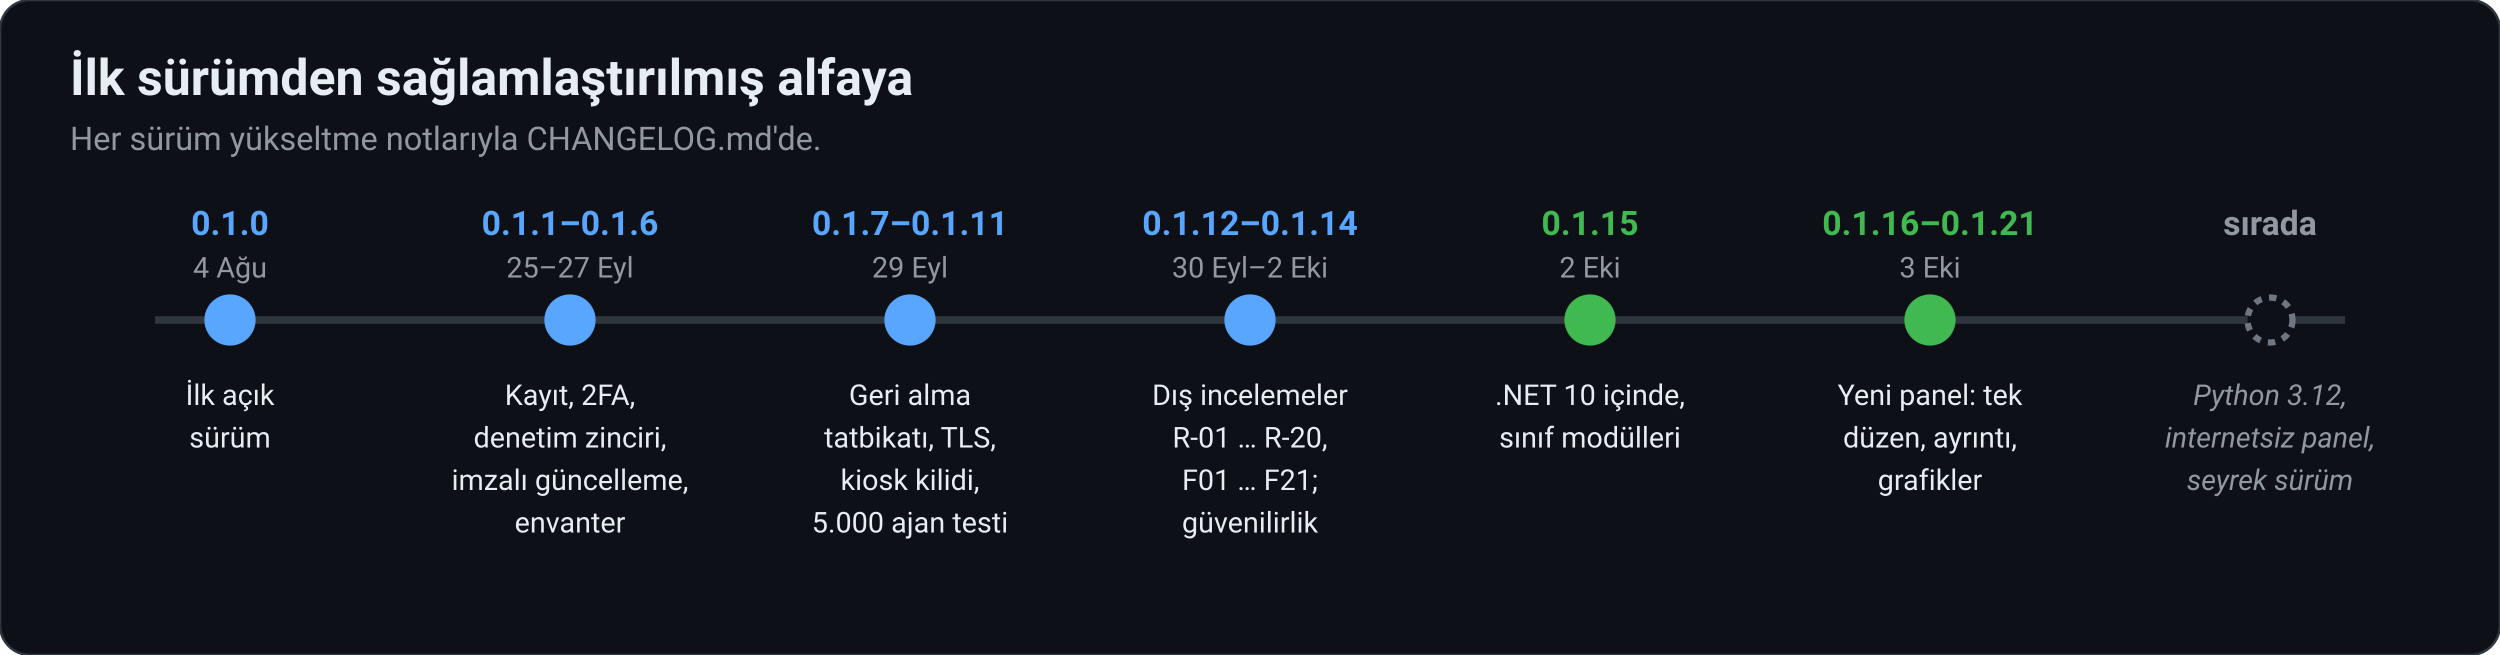
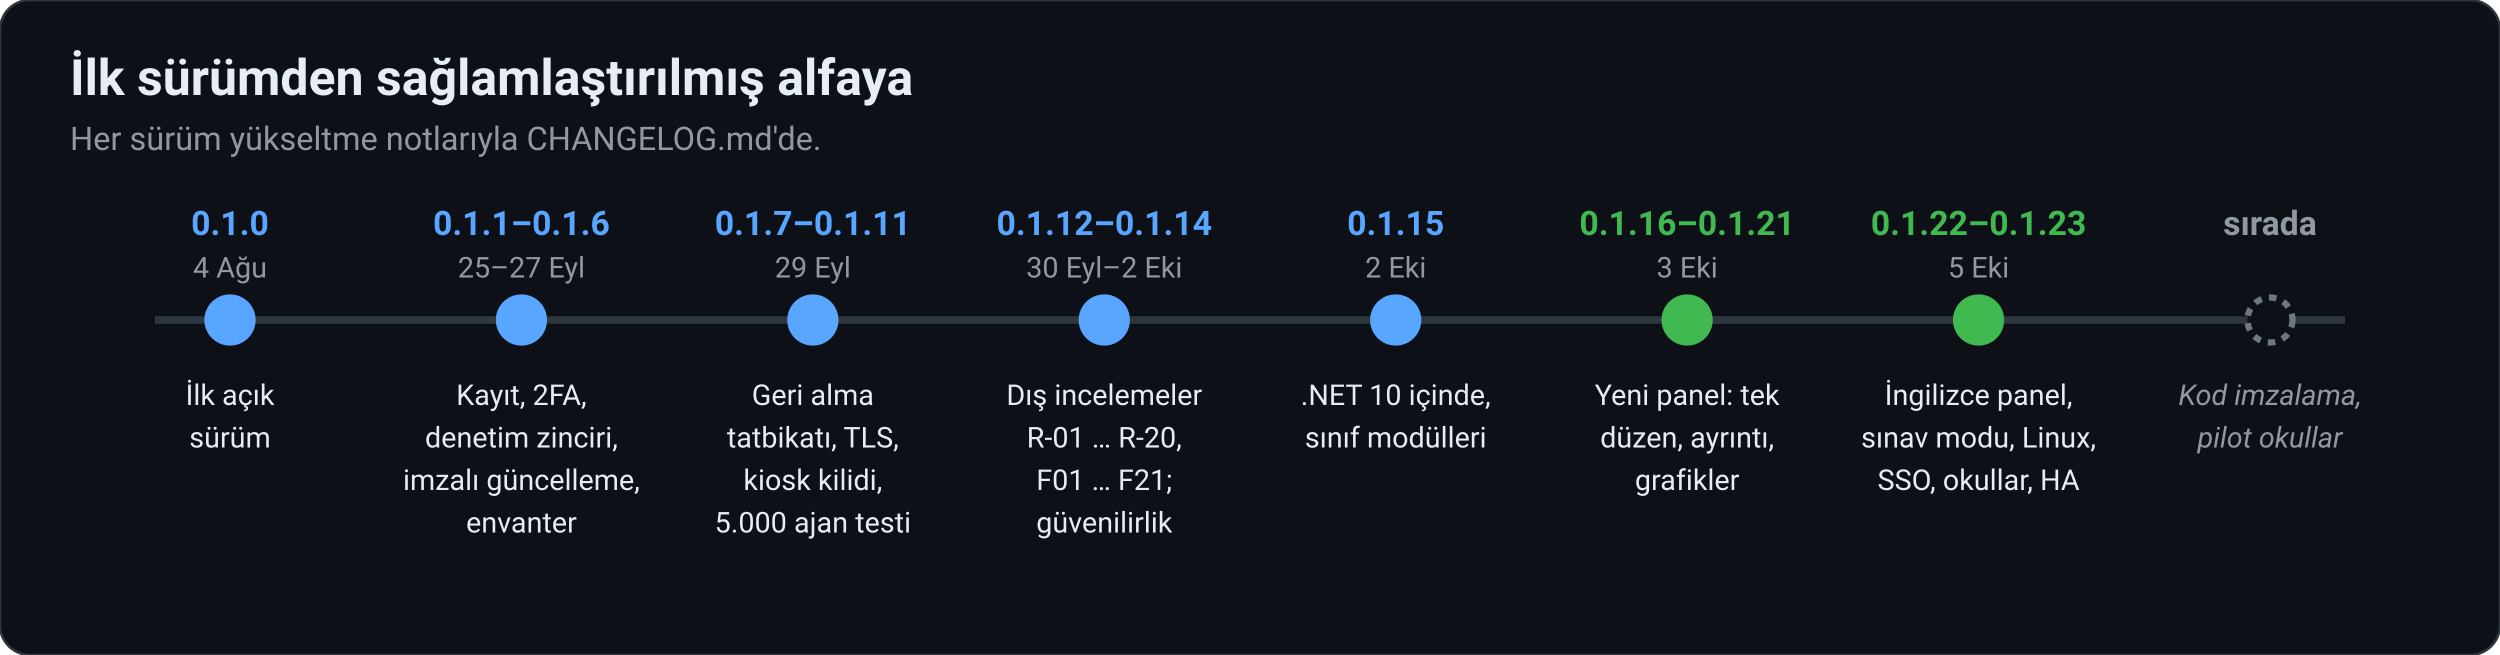
<svg xmlns="http://www.w3.org/2000/svg" viewBox="0 0 1000 262" width="1000" height="262" role="img" aria-label="İlk sürümden sağlamlaştırılmış alfaya">
  <defs>
    <marker id="arr-line" viewBox="0 0 10 10" refX="9" refY="5" markerWidth="7" markerHeight="7" orient="auto-start-reverse">
      <path d="M0,0 L10,5 L0,10 z" fill="#6e7681" />
    </marker>
    <marker id="arr-blue" viewBox="0 0 10 10" refX="9" refY="5" markerWidth="7" markerHeight="7" orient="auto-start-reverse">
      <path d="M0,0 L10,5 L0,10 z" fill="#58a6ff" />
    </marker>
    <marker id="arr-green" viewBox="0 0 10 10" refX="9" refY="5" markerWidth="7" markerHeight="7" orient="auto-start-reverse">
      <path d="M0,0 L10,5 L0,10 z" fill="#3fb950" />
    </marker>
    <marker id="arr-violet" viewBox="0 0 10 10" refX="9" refY="5" markerWidth="7" markerHeight="7" orient="auto-start-reverse">
      <path d="M0,0 L10,5 L0,10 z" fill="#bc8cff" />
    </marker>
    <marker id="arr-amber" viewBox="0 0 10 10" refX="9" refY="5" markerWidth="7" markerHeight="7" orient="auto-start-reverse">
      <path d="M0,0 L10,5 L0,10 z" fill="#e3b341" />
    </marker>
    <marker id="arr-red" viewBox="0 0 10 10" refX="9" refY="5" markerWidth="7" markerHeight="7" orient="auto-start-reverse">
      <path d="M0,0 L10,5 L0,10 z" fill="#ff7b72" />
    </marker>
  </defs>
  <rect x="0" y="0" width="1000" height="262" rx="12" fill="#0d1117" stroke="#30363d" stroke-width="1" />
  <text x="28" y="38" font-family="-apple-system,BlinkMacSystemFont,Segoe UI,Roboto,Helvetica,Arial,sans-serif" font-size="20" font-weight="700" fill="#e6edf3" text-anchor="start">İlk sürümden sağlamlaştırılmış alfaya</text>
  <text x="28" y="60" font-family="-apple-system,BlinkMacSystemFont,Segoe UI,Roboto,Helvetica,Arial,sans-serif" font-size="13" font-weight="400" fill="#9198a1" text-anchor="start">Her sürüm yükseltme notlarıyla CHANGELOG.md'de.</text>
  <line x1="62" y1="128" x2="938" y2="128" stroke="#30363d" stroke-width="3" />
  <circle cx="92.0" cy="128" r="9" fill="#58a6ff" stroke="#58a6ff" stroke-width="2.5" />
  <text x="92.0" y="94" font-family="-apple-system,BlinkMacSystemFont,Segoe UI,Roboto,Helvetica,Arial,sans-serif" font-size="13.5" font-weight="700" fill="#58a6ff" text-anchor="middle">0.1.0</text>
  <text x="92.0" y="111" font-family="-apple-system,BlinkMacSystemFont,Segoe UI,Roboto,Helvetica,Arial,sans-serif" font-size="11.5" font-weight="400" fill="#9198a1" text-anchor="middle">4 Ağu</text>
  <text x="92.0" y="162" font-family="-apple-system,BlinkMacSystemFont,Segoe UI,Roboto,Helvetica,Arial,sans-serif" font-size="11.5" font-weight="400" fill="#e6edf3" text-anchor="middle">İlk açık</text>
  <text x="92.0" y="179" font-family="-apple-system,BlinkMacSystemFont,Segoe UI,Roboto,Helvetica,Arial,sans-serif" font-size="11.5" font-weight="400" fill="#e6edf3" text-anchor="middle">sürüm</text>
-   <circle cx="228.0" cy="128" r="9" fill="#58a6ff" stroke="#58a6ff" stroke-width="2.5" />
-   <text x="228.0" y="94" font-family="-apple-system,BlinkMacSystemFont,Segoe UI,Roboto,Helvetica,Arial,sans-serif" font-size="13.5" font-weight="700" fill="#58a6ff" text-anchor="middle">0.1.1–0.1.6</text>
-   <text x="228.0" y="111" font-family="-apple-system,BlinkMacSystemFont,Segoe UI,Roboto,Helvetica,Arial,sans-serif" font-size="11.5" font-weight="400" fill="#9198a1" text-anchor="middle">25–27 Eyl</text>
-   <text x="228.0" y="162" font-family="-apple-system,BlinkMacSystemFont,Segoe UI,Roboto,Helvetica,Arial,sans-serif" font-size="11.5" font-weight="400" fill="#e6edf3" text-anchor="middle">Kayıt, 2FA,</text>
-   <text x="228.0" y="179" font-family="-apple-system,BlinkMacSystemFont,Segoe UI,Roboto,Helvetica,Arial,sans-serif" font-size="11.5" font-weight="400" fill="#e6edf3" text-anchor="middle">denetim zinciri,</text>
-   <text x="228.0" y="196" font-family="-apple-system,BlinkMacSystemFont,Segoe UI,Roboto,Helvetica,Arial,sans-serif" font-size="11.5" font-weight="400" fill="#e6edf3" text-anchor="middle">imzalı güncelleme,</text>
-   <text x="228.0" y="213" font-family="-apple-system,BlinkMacSystemFont,Segoe UI,Roboto,Helvetica,Arial,sans-serif" font-size="11.5" font-weight="400" fill="#e6edf3" text-anchor="middle">envanter</text>
-   <circle cx="364.0" cy="128" r="9" fill="#58a6ff" stroke="#58a6ff" stroke-width="2.5" />
-   <text x="364.0" y="94" font-family="-apple-system,BlinkMacSystemFont,Segoe UI,Roboto,Helvetica,Arial,sans-serif" font-size="13.5" font-weight="700" fill="#58a6ff" text-anchor="middle">0.1.7–0.1.11</text>
-   <text x="364.0" y="111" font-family="-apple-system,BlinkMacSystemFont,Segoe UI,Roboto,Helvetica,Arial,sans-serif" font-size="11.5" font-weight="400" fill="#9198a1" text-anchor="middle">29 Eyl</text>
-   <text x="364.0" y="162" font-family="-apple-system,BlinkMacSystemFont,Segoe UI,Roboto,Helvetica,Arial,sans-serif" font-size="11.5" font-weight="400" fill="#e6edf3" text-anchor="middle">Geri alma</text>
-   <text x="364.0" y="179" font-family="-apple-system,BlinkMacSystemFont,Segoe UI,Roboto,Helvetica,Arial,sans-serif" font-size="11.5" font-weight="400" fill="#e6edf3" text-anchor="middle">tatbikatı, TLS,</text>
-   <text x="364.0" y="196" font-family="-apple-system,BlinkMacSystemFont,Segoe UI,Roboto,Helvetica,Arial,sans-serif" font-size="11.5" font-weight="400" fill="#e6edf3" text-anchor="middle">kiosk kilidi,</text>
-   <text x="364.0" y="213" font-family="-apple-system,BlinkMacSystemFont,Segoe UI,Roboto,Helvetica,Arial,sans-serif" font-size="11.5" font-weight="400" fill="#e6edf3" text-anchor="middle">5.000 ajan testi</text>
-   <circle cx="500.0" cy="128" r="9" fill="#58a6ff" stroke="#58a6ff" stroke-width="2.5" />
-   <text x="500.0" y="94" font-family="-apple-system,BlinkMacSystemFont,Segoe UI,Roboto,Helvetica,Arial,sans-serif" font-size="13.5" font-weight="700" fill="#58a6ff" text-anchor="middle">0.1.12–0.1.14</text>
-   <text x="500.0" y="111" font-family="-apple-system,BlinkMacSystemFont,Segoe UI,Roboto,Helvetica,Arial,sans-serif" font-size="11.5" font-weight="400" fill="#9198a1" text-anchor="middle">30 Eyl–2 Eki</text>
-   <text x="500.0" y="162" font-family="-apple-system,BlinkMacSystemFont,Segoe UI,Roboto,Helvetica,Arial,sans-serif" font-size="11.5" font-weight="400" fill="#e6edf3" text-anchor="middle">Dış incelemeler</text>
-   <text x="500.0" y="179" font-family="-apple-system,BlinkMacSystemFont,Segoe UI,Roboto,Helvetica,Arial,sans-serif" font-size="11.5" font-weight="400" fill="#e6edf3" text-anchor="middle">R-01 … R-20,</text>
-   <text x="500.0" y="196" font-family="-apple-system,BlinkMacSystemFont,Segoe UI,Roboto,Helvetica,Arial,sans-serif" font-size="11.5" font-weight="400" fill="#e6edf3" text-anchor="middle">F01 … F21;</text>
-   <text x="500.0" y="213" font-family="-apple-system,BlinkMacSystemFont,Segoe UI,Roboto,Helvetica,Arial,sans-serif" font-size="11.5" font-weight="400" fill="#e6edf3" text-anchor="middle">güvenilirlik</text>
-   <circle cx="636.0" cy="128" r="9" fill="#3fb950" stroke="#3fb950" stroke-width="2.5" />
-   <text x="636.0" y="94" font-family="-apple-system,BlinkMacSystemFont,Segoe UI,Roboto,Helvetica,Arial,sans-serif" font-size="13.5" font-weight="700" fill="#3fb950" text-anchor="middle">0.1.15</text>
-   <text x="636.0" y="111" font-family="-apple-system,BlinkMacSystemFont,Segoe UI,Roboto,Helvetica,Arial,sans-serif" font-size="11.5" font-weight="400" fill="#9198a1" text-anchor="middle">2 Eki</text>
-   <text x="636.0" y="162" font-family="-apple-system,BlinkMacSystemFont,Segoe UI,Roboto,Helvetica,Arial,sans-serif" font-size="11.5" font-weight="400" fill="#e6edf3" text-anchor="middle">.NET 10 içinde,</text>
-   <text x="636.0" y="179" font-family="-apple-system,BlinkMacSystemFont,Segoe UI,Roboto,Helvetica,Arial,sans-serif" font-size="11.5" font-weight="400" fill="#e6edf3" text-anchor="middle">sınıf modülleri</text>
-   <circle cx="772.0" cy="128" r="9" fill="#3fb950" stroke="#3fb950" stroke-width="2.5" />
-   <text x="772.0" y="94" font-family="-apple-system,BlinkMacSystemFont,Segoe UI,Roboto,Helvetica,Arial,sans-serif" font-size="13.5" font-weight="700" fill="#3fb950" text-anchor="middle">0.1.16–0.1.21</text>
-   <text x="772.0" y="111" font-family="-apple-system,BlinkMacSystemFont,Segoe UI,Roboto,Helvetica,Arial,sans-serif" font-size="11.5" font-weight="400" fill="#9198a1" text-anchor="middle">3 Eki</text>
-   <text x="772.0" y="162" font-family="-apple-system,BlinkMacSystemFont,Segoe UI,Roboto,Helvetica,Arial,sans-serif" font-size="11.5" font-weight="400" fill="#e6edf3" text-anchor="middle">Yeni panel: tek</text>
-   <text x="772.0" y="179" font-family="-apple-system,BlinkMacSystemFont,Segoe UI,Roboto,Helvetica,Arial,sans-serif" font-size="11.5" font-weight="400" fill="#e6edf3" text-anchor="middle">düzen, ayrıntı,</text>
-   <text x="772.0" y="196" font-family="-apple-system,BlinkMacSystemFont,Segoe UI,Roboto,Helvetica,Arial,sans-serif" font-size="11.5" font-weight="400" fill="#e6edf3" text-anchor="middle">grafikler</text>
+   <circle cx="208.571" cy="128" r="9" fill="#58a6ff" stroke="#58a6ff" stroke-width="2.5" />
+   <text x="208.571" y="94" font-family="-apple-system,BlinkMacSystemFont,Segoe UI,Roboto,Helvetica,Arial,sans-serif" font-size="13.5" font-weight="700" fill="#58a6ff" text-anchor="middle">0.1.1–0.1.6</text>
+   <text x="208.571" y="111" font-family="-apple-system,BlinkMacSystemFont,Segoe UI,Roboto,Helvetica,Arial,sans-serif" font-size="11.5" font-weight="400" fill="#9198a1" text-anchor="middle">25–27 Eyl</text>
+   <text x="208.571" y="162" font-family="-apple-system,BlinkMacSystemFont,Segoe UI,Roboto,Helvetica,Arial,sans-serif" font-size="11.5" font-weight="400" fill="#e6edf3" text-anchor="middle">Kayıt, 2FA,</text>
+   <text x="208.571" y="179" font-family="-apple-system,BlinkMacSystemFont,Segoe UI,Roboto,Helvetica,Arial,sans-serif" font-size="11.5" font-weight="400" fill="#e6edf3" text-anchor="middle">denetim zinciri,</text>
+   <text x="208.571" y="196" font-family="-apple-system,BlinkMacSystemFont,Segoe UI,Roboto,Helvetica,Arial,sans-serif" font-size="11.5" font-weight="400" fill="#e6edf3" text-anchor="middle">imzalı güncelleme,</text>
+   <text x="208.571" y="213" font-family="-apple-system,BlinkMacSystemFont,Segoe UI,Roboto,Helvetica,Arial,sans-serif" font-size="11.5" font-weight="400" fill="#e6edf3" text-anchor="middle">envanter</text>
+   <circle cx="325.143" cy="128" r="9" fill="#58a6ff" stroke="#58a6ff" stroke-width="2.5" />
+   <text x="325.143" y="94" font-family="-apple-system,BlinkMacSystemFont,Segoe UI,Roboto,Helvetica,Arial,sans-serif" font-size="13.5" font-weight="700" fill="#58a6ff" text-anchor="middle">0.1.7–0.1.11</text>
+   <text x="325.143" y="111" font-family="-apple-system,BlinkMacSystemFont,Segoe UI,Roboto,Helvetica,Arial,sans-serif" font-size="11.5" font-weight="400" fill="#9198a1" text-anchor="middle">29 Eyl</text>
+   <text x="325.143" y="162" font-family="-apple-system,BlinkMacSystemFont,Segoe UI,Roboto,Helvetica,Arial,sans-serif" font-size="11.5" font-weight="400" fill="#e6edf3" text-anchor="middle">Geri alma</text>
+   <text x="325.143" y="179" font-family="-apple-system,BlinkMacSystemFont,Segoe UI,Roboto,Helvetica,Arial,sans-serif" font-size="11.5" font-weight="400" fill="#e6edf3" text-anchor="middle">tatbikatı, TLS,</text>
+   <text x="325.143" y="196" font-family="-apple-system,BlinkMacSystemFont,Segoe UI,Roboto,Helvetica,Arial,sans-serif" font-size="11.5" font-weight="400" fill="#e6edf3" text-anchor="middle">kiosk kilidi,</text>
+   <text x="325.143" y="213" font-family="-apple-system,BlinkMacSystemFont,Segoe UI,Roboto,Helvetica,Arial,sans-serif" font-size="11.5" font-weight="400" fill="#e6edf3" text-anchor="middle">5.000 ajan testi</text>
+   <circle cx="441.714" cy="128" r="9" fill="#58a6ff" stroke="#58a6ff" stroke-width="2.5" />
+   <text x="441.714" y="94" font-family="-apple-system,BlinkMacSystemFont,Segoe UI,Roboto,Helvetica,Arial,sans-serif" font-size="13.5" font-weight="700" fill="#58a6ff" text-anchor="middle">0.1.12–0.1.14</text>
+   <text x="441.714" y="111" font-family="-apple-system,BlinkMacSystemFont,Segoe UI,Roboto,Helvetica,Arial,sans-serif" font-size="11.5" font-weight="400" fill="#9198a1" text-anchor="middle">30 Eyl–2 Eki</text>
+   <text x="441.714" y="162" font-family="-apple-system,BlinkMacSystemFont,Segoe UI,Roboto,Helvetica,Arial,sans-serif" font-size="11.5" font-weight="400" fill="#e6edf3" text-anchor="middle">Dış incelemeler</text>
+   <text x="441.714" y="179" font-family="-apple-system,BlinkMacSystemFont,Segoe UI,Roboto,Helvetica,Arial,sans-serif" font-size="11.5" font-weight="400" fill="#e6edf3" text-anchor="middle">R-01 … R-20,</text>
+   <text x="441.714" y="196" font-family="-apple-system,BlinkMacSystemFont,Segoe UI,Roboto,Helvetica,Arial,sans-serif" font-size="11.5" font-weight="400" fill="#e6edf3" text-anchor="middle">F01 … F21;</text>
+   <text x="441.714" y="213" font-family="-apple-system,BlinkMacSystemFont,Segoe UI,Roboto,Helvetica,Arial,sans-serif" font-size="11.5" font-weight="400" fill="#e6edf3" text-anchor="middle">güvenilirlik</text>
+   <circle cx="558.286" cy="128" r="9" fill="#58a6ff" stroke="#58a6ff" stroke-width="2.5" />
+   <text x="558.286" y="94" font-family="-apple-system,BlinkMacSystemFont,Segoe UI,Roboto,Helvetica,Arial,sans-serif" font-size="13.5" font-weight="700" fill="#58a6ff" text-anchor="middle">0.1.15</text>
+   <text x="558.286" y="111" font-family="-apple-system,BlinkMacSystemFont,Segoe UI,Roboto,Helvetica,Arial,sans-serif" font-size="11.5" font-weight="400" fill="#9198a1" text-anchor="middle">2 Eki</text>
+   <text x="558.286" y="162" font-family="-apple-system,BlinkMacSystemFont,Segoe UI,Roboto,Helvetica,Arial,sans-serif" font-size="11.5" font-weight="400" fill="#e6edf3" text-anchor="middle">.NET 10 içinde,</text>
+   <text x="558.286" y="179" font-family="-apple-system,BlinkMacSystemFont,Segoe UI,Roboto,Helvetica,Arial,sans-serif" font-size="11.5" font-weight="400" fill="#e6edf3" text-anchor="middle">sınıf modülleri</text>
+   <circle cx="674.857" cy="128" r="9" fill="#3fb950" stroke="#3fb950" stroke-width="2.5" />
+   <text x="674.857" y="94" font-family="-apple-system,BlinkMacSystemFont,Segoe UI,Roboto,Helvetica,Arial,sans-serif" font-size="13.5" font-weight="700" fill="#3fb950" text-anchor="middle">0.1.16–0.1.21</text>
+   <text x="674.857" y="111" font-family="-apple-system,BlinkMacSystemFont,Segoe UI,Roboto,Helvetica,Arial,sans-serif" font-size="11.5" font-weight="400" fill="#9198a1" text-anchor="middle">3 Eki</text>
+   <text x="674.857" y="162" font-family="-apple-system,BlinkMacSystemFont,Segoe UI,Roboto,Helvetica,Arial,sans-serif" font-size="11.5" font-weight="400" fill="#e6edf3" text-anchor="middle">Yeni panel: tek</text>
+   <text x="674.857" y="179" font-family="-apple-system,BlinkMacSystemFont,Segoe UI,Roboto,Helvetica,Arial,sans-serif" font-size="11.5" font-weight="400" fill="#e6edf3" text-anchor="middle">düzen, ayrıntı,</text>
+   <text x="674.857" y="196" font-family="-apple-system,BlinkMacSystemFont,Segoe UI,Roboto,Helvetica,Arial,sans-serif" font-size="11.5" font-weight="400" fill="#e6edf3" text-anchor="middle">grafikler</text>
+   <circle cx="791.429" cy="128" r="9" fill="#3fb950" stroke="#3fb950" stroke-width="2.5" />
+   <text x="791.429" y="94" font-family="-apple-system,BlinkMacSystemFont,Segoe UI,Roboto,Helvetica,Arial,sans-serif" font-size="13.5" font-weight="700" fill="#3fb950" text-anchor="middle">0.1.22–0.1.23</text>
+   <text x="791.429" y="111" font-family="-apple-system,BlinkMacSystemFont,Segoe UI,Roboto,Helvetica,Arial,sans-serif" font-size="11.5" font-weight="400" fill="#9198a1" text-anchor="middle">5 Eki</text>
+   <text x="791.429" y="162" font-family="-apple-system,BlinkMacSystemFont,Segoe UI,Roboto,Helvetica,Arial,sans-serif" font-size="11.5" font-weight="400" fill="#e6edf3" text-anchor="middle">İngilizce panel,</text>
+   <text x="791.429" y="179" font-family="-apple-system,BlinkMacSystemFont,Segoe UI,Roboto,Helvetica,Arial,sans-serif" font-size="11.5" font-weight="400" fill="#e6edf3" text-anchor="middle">sınav modu, Linux,</text>
+   <text x="791.429" y="196" font-family="-apple-system,BlinkMacSystemFont,Segoe UI,Roboto,Helvetica,Arial,sans-serif" font-size="11.5" font-weight="400" fill="#e6edf3" text-anchor="middle">SSO, okullar, HA</text>
  <circle cx="908.0" cy="128" r="9" fill="#0d1117" stroke="#6e7681" stroke-width="2.5" stroke-dasharray="3 3" />
  <text x="908.0" y="94" font-family="-apple-system,BlinkMacSystemFont,Segoe UI,Roboto,Helvetica,Arial,sans-serif" font-size="13.5" font-weight="700" fill="#9198a1" text-anchor="middle">sırada</text>
  <text x="908.0" y="111" font-family="-apple-system,BlinkMacSystemFont,Segoe UI,Roboto,Helvetica,Arial,sans-serif" font-size="11.5" font-weight="400" fill="#9198a1" text-anchor="middle" />
-   <text x="908.0" y="162" font-family="-apple-system,BlinkMacSystemFont,Segoe UI,Roboto,Helvetica,Arial,sans-serif" font-size="11.5" font-weight="400" fill="#9198a1" text-anchor="middle" font-style="italic">Python 3.12,</text>
-   <text x="908.0" y="179" font-family="-apple-system,BlinkMacSystemFont,Segoe UI,Roboto,Helvetica,Arial,sans-serif" font-size="11.5" font-weight="400" fill="#9198a1" text-anchor="middle" font-style="italic">internetsiz panel,</text>
-   <text x="908.0" y="196" font-family="-apple-system,BlinkMacSystemFont,Segoe UI,Roboto,Helvetica,Arial,sans-serif" font-size="11.5" font-weight="400" fill="#9198a1" text-anchor="middle" font-style="italic">seyrek sürüm</text>
+   <text x="908.0" y="162" font-family="-apple-system,BlinkMacSystemFont,Segoe UI,Roboto,Helvetica,Arial,sans-serif" font-size="11.5" font-weight="400" fill="#9198a1" text-anchor="middle" font-style="italic">Kod imzalama,</text>
+   <text x="908.0" y="179" font-family="-apple-system,BlinkMacSystemFont,Segoe UI,Roboto,Helvetica,Arial,sans-serif" font-size="11.5" font-weight="400" fill="#9198a1" text-anchor="middle" font-style="italic">pilot okullar</text>
</svg>
